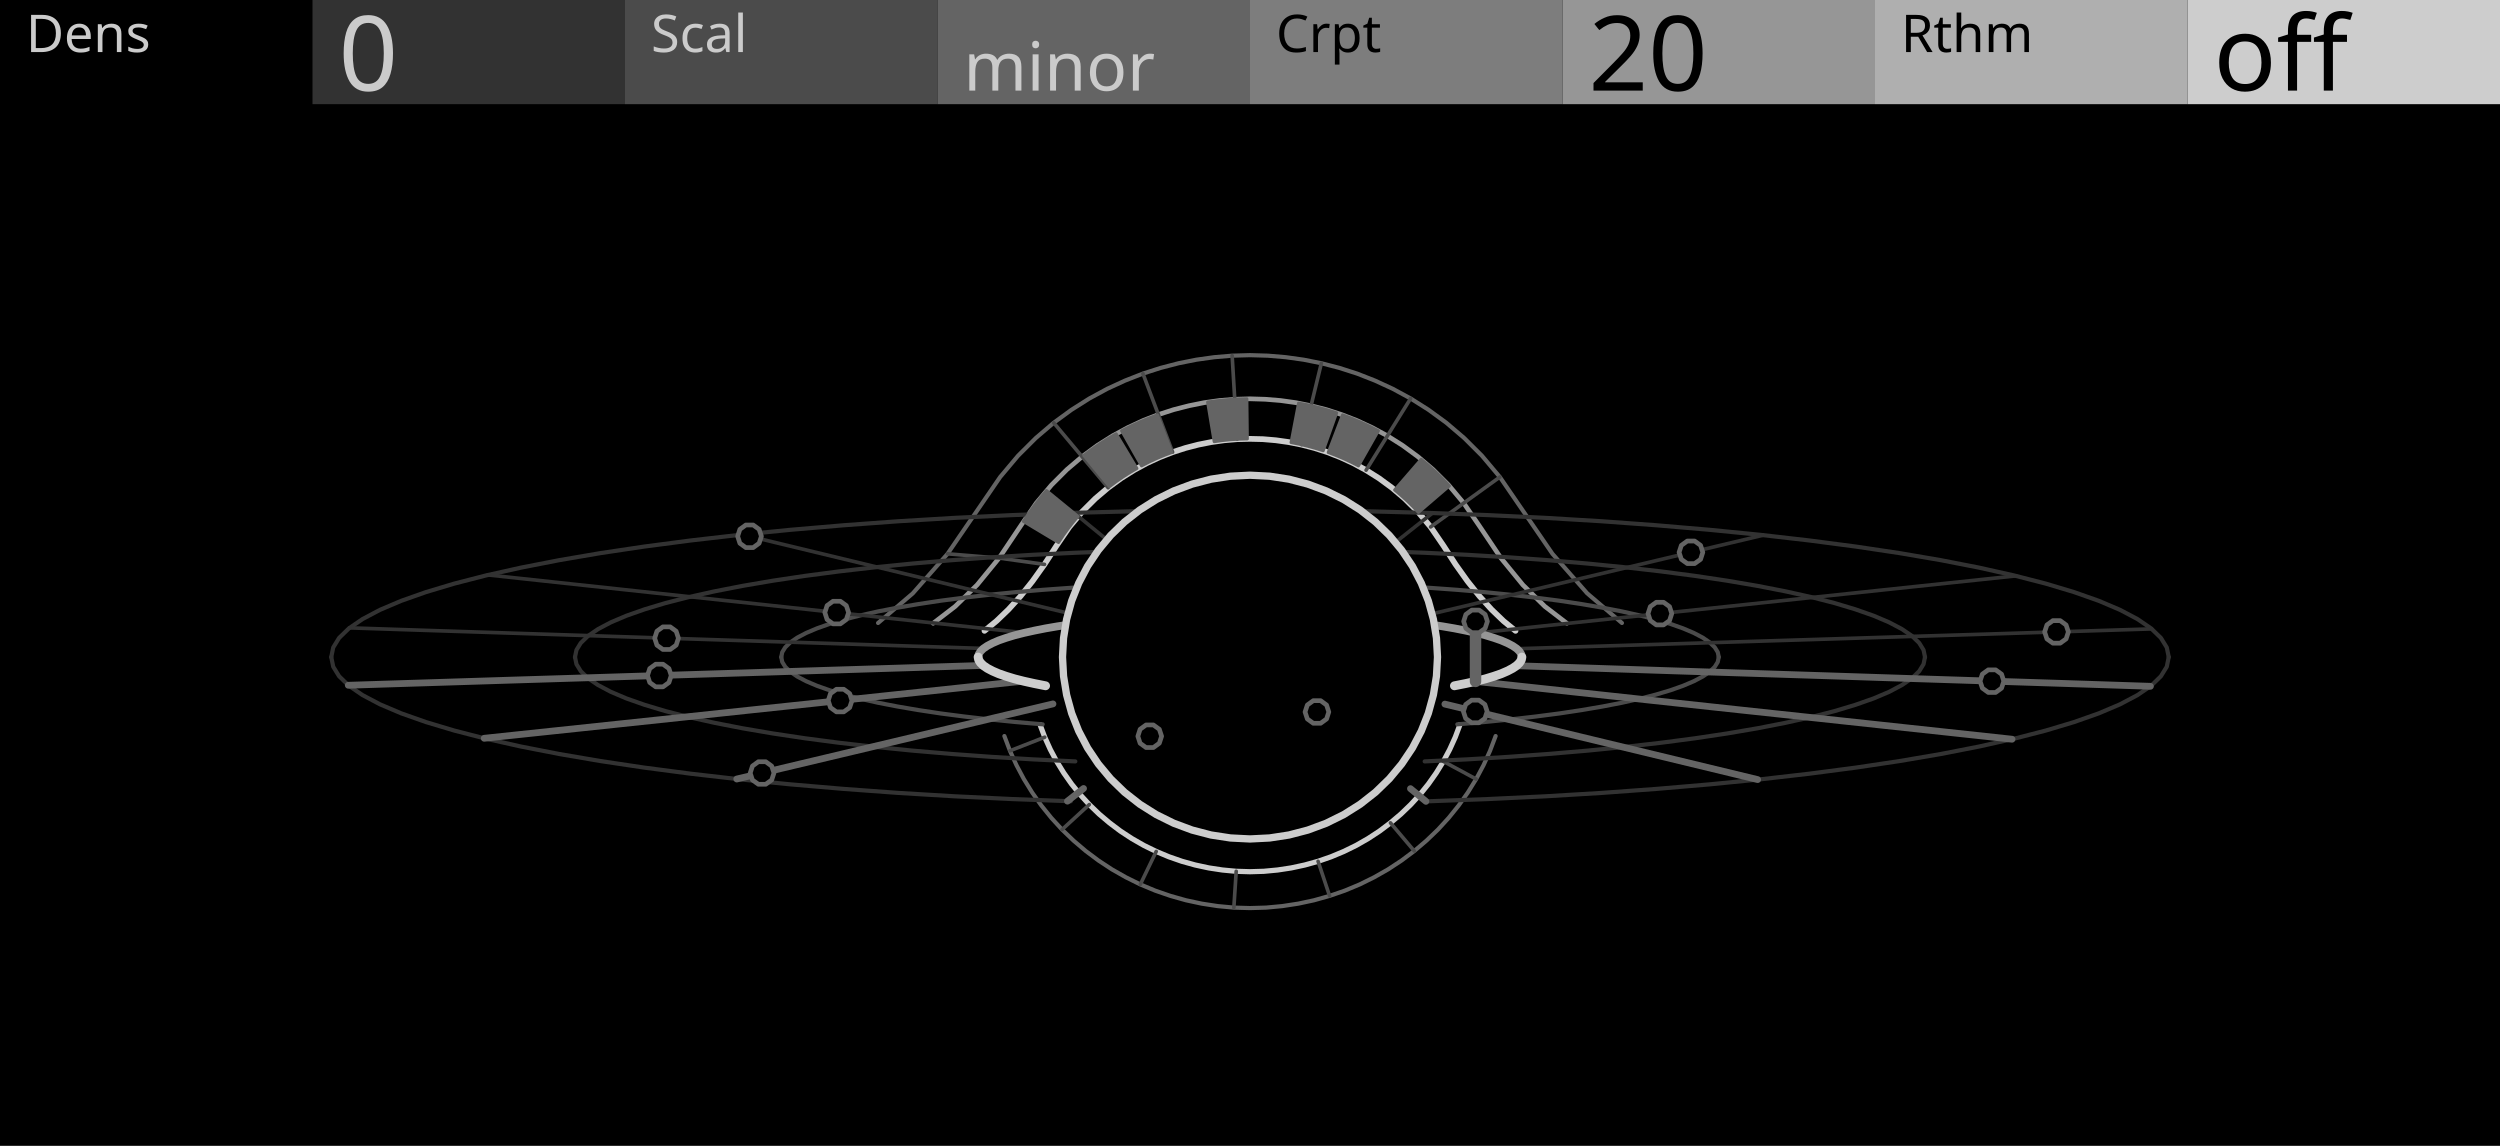
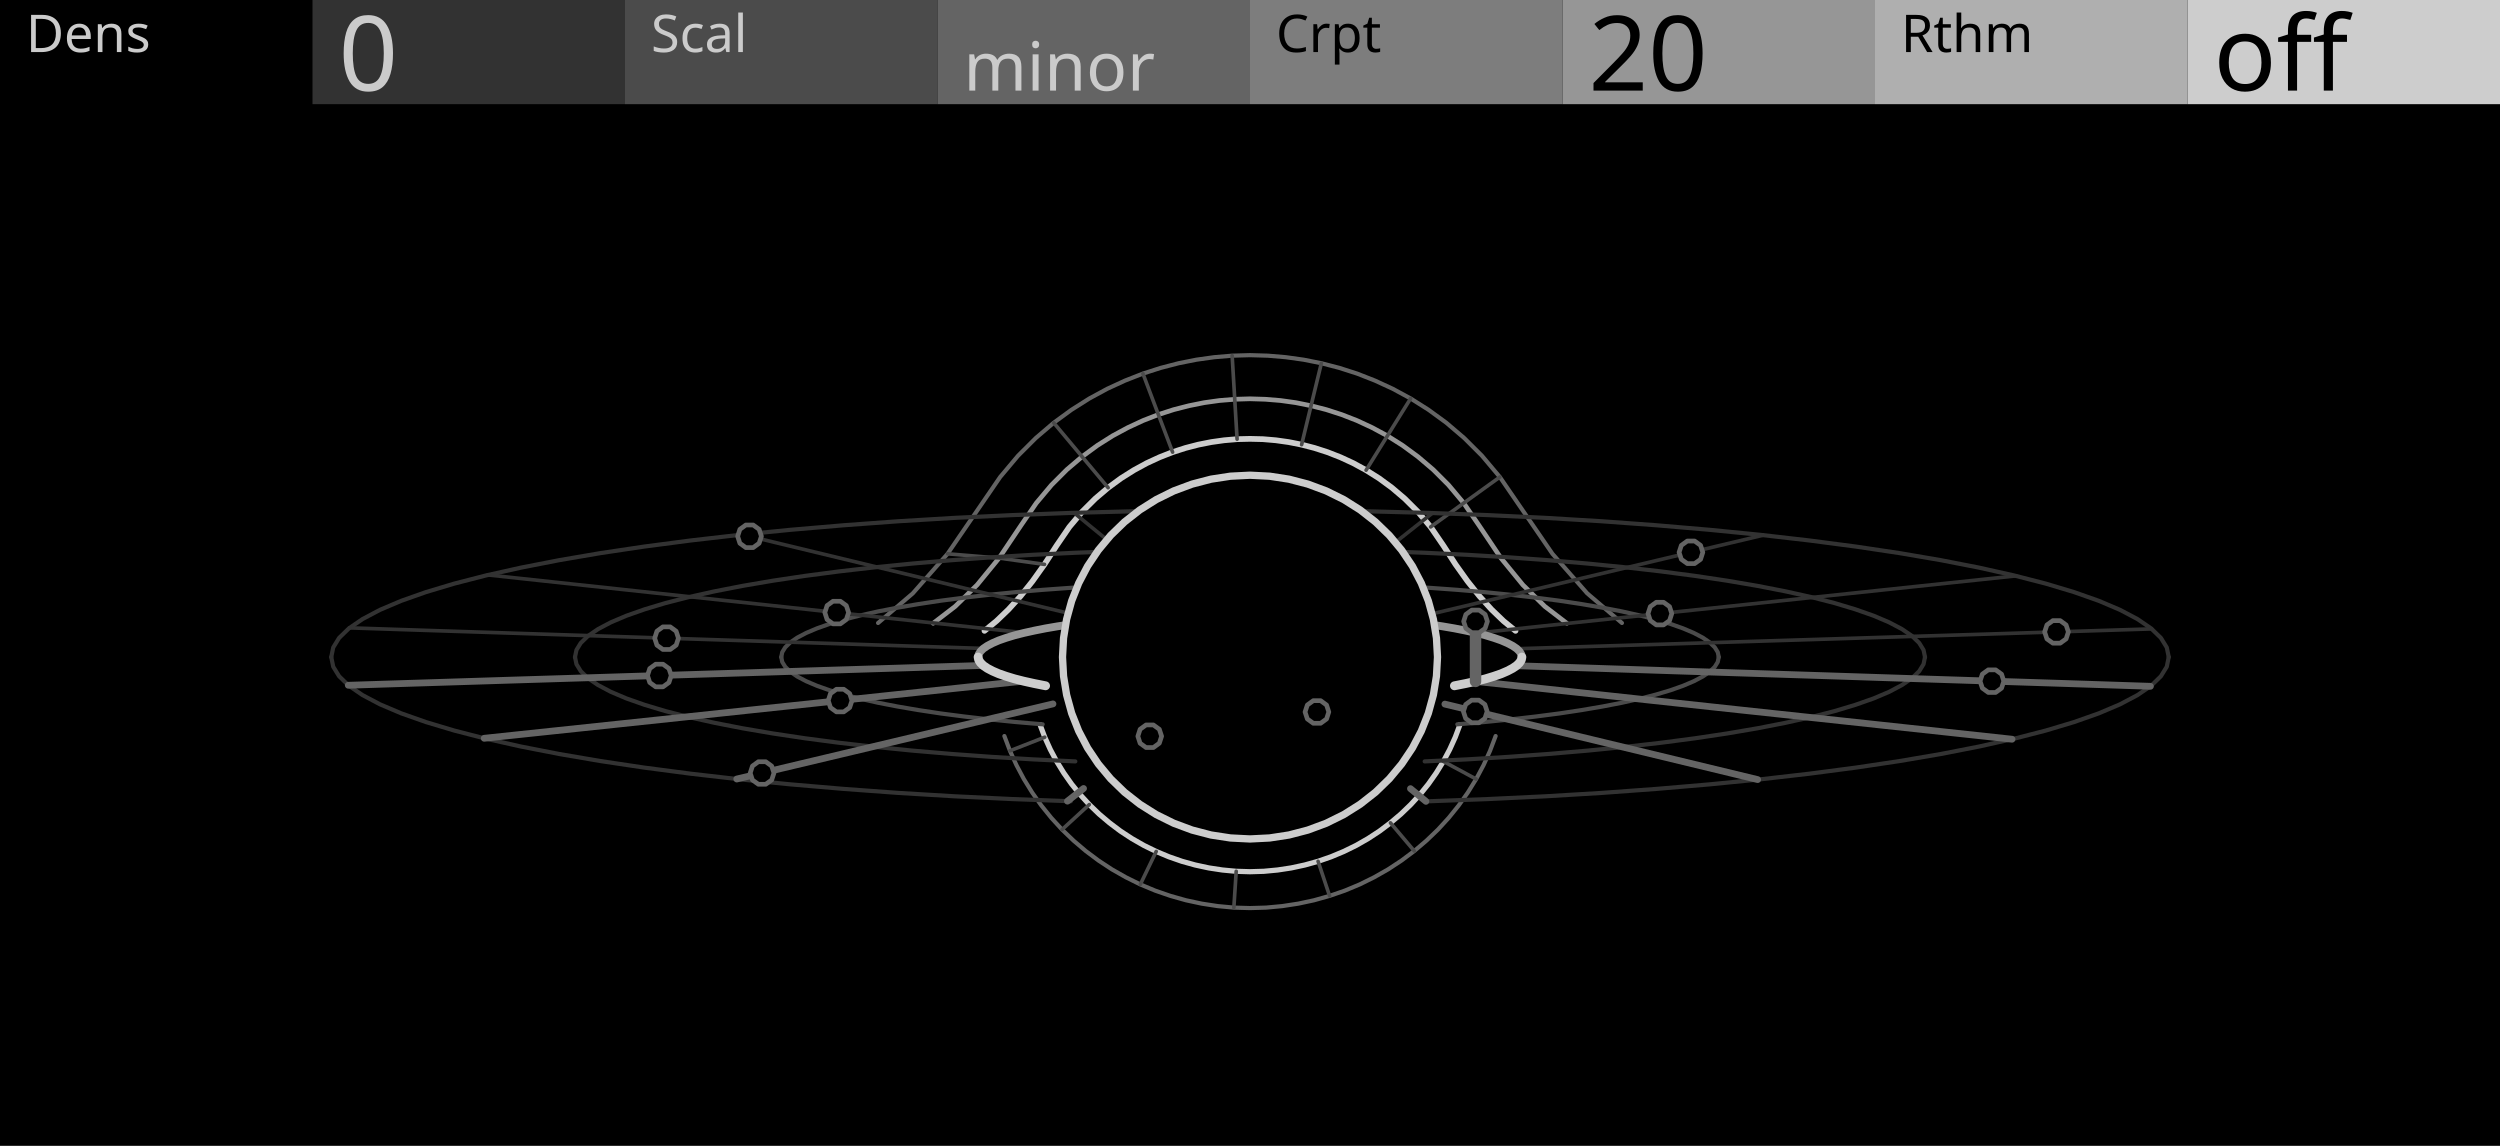
<svg xmlns="http://www.w3.org/2000/svg" width="480" height="220" viewBox="0 0 480 220">
  <rect x="0" y="0" width="480" height="220" fill="#000000" stroke="none" />
  <path d="M189.02,121.12 L191.33,119.23 L193.63,117.02 L195.94,114.47 L198.24,111.59 L200.54,108.36 L202.85,104.78 L205.32,101.17 L207.8,98.22 L210.28,95.75 L212.76,93.64 L215.23,91.83 L217.71,90.27 L220.19,88.92 L222.66,87.78 L225.14,86.81 L227.62,86.01 L230.09,85.37 L232.57,84.88 L235.05,84.53 L237.52,84.32 L240,84.26 L242.48,84.32 L244.95,84.53 L247.43,84.88 L249.91,85.37 L252.38,86.01 L254.86,86.81 L257.34,87.78 L259.81,88.92 L262.29,90.27 L264.77,91.83 L267.24,93.64 L269.72,95.75 L272.2,98.22 L274.68,101.17 L277.15,104.78 L279.46,108.36 L281.76,111.59 L284.06,114.47 L286.37,117.02 L288.67,119.23 L290.98,121.12" fill="none" stroke="#CDCDCD" stroke-width="1.1" stroke-linejoin="round" stroke-linecap="round" />
  <path d="M179.17,119.67 L183.38,116.44 L187.6,112.31 L191.82,107.15 L196.04,100.86 L198.97,96.59 L201.9,93.1 L204.83,90.17 L207.76,87.68 L210.69,85.53 L213.62,83.68 L216.55,82.1 L219.48,80.74 L222.41,79.6 L225.35,78.65 L228.28,77.9 L231.21,77.31 L234.14,76.9 L237.07,76.66 L240,76.57 L242.93,76.66 L245.86,76.9 L248.79,77.31 L251.72,77.9 L254.65,78.65 L257.59,79.6 L260.52,80.74 L263.45,82.1 L266.38,83.68 L269.31,85.53 L272.24,87.68 L275.17,90.17 L278.1,93.1 L281.03,96.59 L283.96,100.86 L288.18,107.15 L292.4,112.31 L296.62,116.44 L300.83,119.67" fill="none" stroke="#969696" stroke-width="0.9" stroke-linejoin="round" stroke-linecap="round" />
  <path d="M168.59,119.61 L175.26,113.92 L181.93,106.33 L188.61,96.58 L192.03,91.59 L195.46,87.51 L198.89,84.09 L202.31,81.17 L205.74,78.67 L209.16,76.51 L212.59,74.65 L216.02,73.07 L219.44,71.73 L222.87,70.63 L226.3,69.74 L229.72,69.06 L233.15,68.58 L236.57,68.29 L240,68.19 L243.43,68.29 L246.85,68.58 L250.28,69.06 L253.7,69.74 L257.13,70.63 L260.56,71.73 L263.98,73.07 L267.41,74.65 L270.84,76.51 L274.26,78.67 L277.69,81.17 L281.11,84.09 L284.54,87.51 L287.97,91.59 L291.39,96.58 L298.07,106.33 L304.74,113.92 L311.41,119.61" fill="none" stroke="#646464" stroke-width="0.8" stroke-linejoin="round" stroke-linecap="round" />
  <path d="M200.54,108.36 L191.82,107.15 L181.93,106.33" fill="none" stroke="#4B4B4B" stroke-width="0.7" stroke-linejoin="round" stroke-linecap="round" />
  <path d="M212.76,93.64 L207.76,87.68 L202.31,81.17" fill="none" stroke="#4B4B4B" stroke-width="0.7" stroke-linejoin="round" stroke-linecap="round" />
  <path d="M225.14,86.81 L222.41,79.6 L219.44,71.73" fill="none" stroke="#4B4B4B" stroke-width="0.7" stroke-linejoin="round" stroke-linecap="round" />
  <path d="M237.52,84.32 L237.07,76.66 L236.57,68.29" fill="none" stroke="#4B4B4B" stroke-width="0.7" stroke-linejoin="round" stroke-linecap="round" />
  <path d="M249.91,85.37 L251.72,77.9 L253.7,69.74" fill="none" stroke="#4B4B4B" stroke-width="0.7" stroke-linejoin="round" stroke-linecap="round" />
  <path d="M262.29,90.27 L266.38,83.68 L270.84,76.51" fill="none" stroke="#4B4B4B" stroke-width="0.7" stroke-linejoin="round" stroke-linecap="round" />
  <path d="M274.68,101.17 L281.03,96.59 L287.97,91.59" fill="none" stroke="#4B4B4B" stroke-width="0.7" stroke-linejoin="round" stroke-linecap="round" />
  <path d="M280.32,139.12 L279.41,141.54 L278.34,143.9 L277.12,146.19 L275.76,148.4 L274.26,150.53 L272.62,152.56 L270.86,154.48 L268.97,156.3 L266.97,157.99 L264.87,159.57 L262.67,161.01 L260.38,162.32 L258.01,163.48 L255.57,164.5 L253.07,165.37 L250.52,166.08 L247.92,166.64 L245.3,167.04 L242.65,167.29 L240,167.37 L237.35,167.29 L234.7,167.04 L232.08,166.64 L229.48,166.08 L226.93,165.37 L224.43,164.5 L221.99,163.48 L219.62,162.32 L217.33,161.01 L215.13,159.57 L213.03,157.99 L211.03,156.3 L209.14,154.48 L207.38,152.56 L205.74,150.53 L204.24,148.4 L202.88,146.19 L201.66,143.9 L200.59,141.54 L199.68,139.12" fill="none" stroke="#CDCDCD" stroke-width="1" stroke-linejoin="round" stroke-linecap="round" />
  <path d="M287.16,141.32 L286.09,144.15 L284.84,146.91 L283.42,149.58 L281.82,152.17 L280.06,154.66 L278.15,157.03 L276.09,159.28 L273.88,161.4 L271.54,163.39 L269.08,165.23 L266.51,166.92 L263.83,168.44 L261.06,169.81 L258.21,171 L255.28,172.01 L252.3,172.85 L249.27,173.5 L246.2,173.97 L243.1,174.26 L240,174.35 L236.9,174.26 L233.8,173.97 L230.73,173.5 L227.7,172.85 L224.72,172.01 L221.79,171 L218.94,169.81 L216.17,168.44 L213.49,166.92 L210.92,165.23 L208.46,163.39 L206.12,161.4 L203.91,159.28 L201.85,157.03 L199.94,154.66 L198.18,152.17 L196.58,149.58 L195.16,146.91 L193.91,144.15 L192.84,141.32" fill="none" stroke="#646464" stroke-width="0.8" stroke-linejoin="round" stroke-linecap="round" />
  <path d="M277.12,146.19 L283.42,149.58" fill="none" stroke="#4B4B4B" stroke-width="0.7" stroke-linejoin="round" stroke-linecap="round" />
  <path d="M266.97,157.99 L271.54,163.39" fill="none" stroke="#4B4B4B" stroke-width="0.7" stroke-linejoin="round" stroke-linecap="round" />
  <path d="M253.07,165.37 L255.28,172.01" fill="none" stroke="#4B4B4B" stroke-width="0.7" stroke-linejoin="round" stroke-linecap="round" />
  <path d="M237.35,167.29 L236.9,174.26" fill="none" stroke="#4B4B4B" stroke-width="0.7" stroke-linejoin="round" stroke-linecap="round" />
  <path d="M221.99,163.48 L218.94,169.81" fill="none" stroke="#4B4B4B" stroke-width="0.7" stroke-linejoin="round" stroke-linecap="round" />
  <path d="M209.14,154.48 L203.91,159.28" fill="none" stroke="#4B4B4B" stroke-width="0.7" stroke-linejoin="round" stroke-linecap="round" />
  <path d="M200.59,141.54 L193.91,144.15" fill="none" stroke="#4B4B4B" stroke-width="0.7" stroke-linejoin="round" stroke-linecap="round" />
  <path d="M187.8,126.16 L187.91,125.61 L188.25,125.07 L188.8,124.53 L189.58,124 L190.57,123.48 L191.77,122.96 L193.18,122.47 L194.79,121.98 L196.6,121.52 L198.59,121.08 L200.75,120.65 L203.09,120.25 L205.58,119.88 L208.22,119.53 L211,119.22 L213.9,118.93 L216.91,118.67 L220.02,118.44 L223.22,118.25 L226.49,118.09 L229.82,117.97 L233.19,117.88 L236.59,117.83 L240,117.81 L243.41,117.83 L246.81,117.88 L250.18,117.97 L253.51,118.09 L256.78,118.25 L259.98,118.44 L263.09,118.67 L266.1,118.93 L269,119.22 L271.78,119.53 L274.42,119.88 L276.91,120.25 L279.25,120.65 L281.41,121.08 L283.4,121.52 L285.21,121.98 L286.82,122.47 L288.23,122.96 L289.43,123.48 L290.42,124 L291.2,124.53 L291.75,125.07 L292.09,125.61 L292.2,126.16" fill="none" stroke="#4B4B4B" stroke-width="0.8" stroke-linejoin="round" stroke-linecap="round" />
  <path d="M150,126.16 L150.19,125.22 L150.77,124.28 L151.73,123.35 L153.07,122.43 L154.78,121.53 L156.85,120.65 L159.28,119.79 L162.06,118.96 L165.17,118.16 L168.6,117.39 L172.33,116.67 L176.36,115.98 L180.66,115.33 L185.21,114.74 L190,114.19 L195,113.69 L200.19,113.25 L205.56,112.86 L211.07,112.52 L216.71,112.25 L222.44,112.04 L228.25,111.88 L234.11,111.79 L240,111.76 L245.89,111.79 L251.75,111.88 L257.56,112.04 L263.29,112.25 L268.93,112.52 L274.44,112.86 L279.81,113.25 L285,113.69 L290,114.19 L294.79,114.74 L299.34,115.33 L303.64,115.98 L307.67,116.67 L311.4,117.39 L314.83,118.16 L317.94,118.96 L320.72,119.79 L323.15,120.65 L325.22,121.53 L326.93,122.43 L328.27,123.35 L329.23,124.28 L329.81,125.22 L330,126.16" fill="none" stroke="#4B4B4B" stroke-width="0.8" stroke-linejoin="round" stroke-linecap="round" />
  <path d="M110.4,126.16 L110.68,124.8 L111.51,123.45 L112.89,122.11 L114.82,120.79 L117.28,119.49 L120.27,118.22 L123.77,116.99 L127.76,115.79 L132.24,114.64 L137.18,113.54 L142.56,112.49 L148.36,111.5 L154.55,110.57 L161.1,109.71 L168,108.92 L175.2,108.2 L182.68,107.56 L190.4,107 L198.34,106.52 L206.46,106.13 L214.72,105.82 L223.08,105.6 L231.52,105.47 L240,105.42 L248.48,105.47 L256.92,105.6 L265.28,105.82 L273.54,106.13 L281.66,106.52 L289.6,107 L297.32,107.56 L304.8,108.2 L312,108.92 L318.9,109.71 L325.45,110.57 L331.64,111.5 L337.44,112.49 L342.82,113.54 L347.76,114.64 L352.24,115.79 L356.23,116.99 L359.73,118.22 L362.72,119.49 L365.18,120.79 L367.11,122.11 L368.49,123.45 L369.32,124.8 L369.6,126.16" fill="none" stroke="#323232" stroke-width="0.8" stroke-linejoin="round" stroke-linecap="round" />
  <path d="M63.6,126.16 L63.98,124.31 L65.11,122.48 L66.99,120.65 L69.61,118.86 L72.96,117.09 L77.03,115.36 L81.79,113.68 L87.23,112.05 L93.33,110.48 L100.05,108.98 L107.38,107.55 L115.27,106.2 L123.69,104.94 L132.61,103.77 L142,102.69 L151.8,101.72 L161.98,100.85 L172.49,100.08 L183.3,99.43 L194.34,98.9 L205.59,98.48 L216.98,98.18 L228.46,98 L240,97.94 L251.54,98 L263.02,98.18 L274.41,98.48 L285.66,98.9 L296.7,99.43 L307.51,100.08 L318.02,100.85 L328.2,101.72 L338,102.69 L347.39,103.77 L356.31,104.94 L364.73,106.2 L372.62,107.55 L379.95,108.98 L386.67,110.48 L392.77,112.05 L398.21,113.68 L402.97,115.36 L407.04,117.09 L410.39,118.86 L413.01,120.65 L414.89,122.48 L416.02,124.31 L416.4,126.16" fill="none" stroke="#323232" stroke-width="0.8" stroke-linejoin="round" stroke-linecap="round" />
  <path d="M188.84,124.5 L173.62,124.01 L158.41,123.51 L143.19,123.02 L127.98,122.53 L112.76,122.03 L97.55,121.54 L82.33,121.05 L67.12,120.55" fill="none" stroke="#323232" stroke-width="0.7" stroke-linejoin="round" stroke-linecap="round" />
  <path d="M196.7,121.49 L183.83,120.11 L170.95,118.72 L158.07,117.33 L145.2,115.94 L132.32,114.56 L119.44,113.17 L106.56,111.78 L93.69,110.39" fill="none" stroke="#323232" stroke-width="0.7" stroke-linejoin="round" stroke-linecap="round" />
  <path d="M211.16,119.2 L202.58,117.13 L194,115.06 L185.42,112.99 L176.85,110.92 L168.27,108.85 L159.69,106.78 L151.11,104.71 L142.53,102.64" fill="none" stroke="#323232" stroke-width="0.7" stroke-linejoin="round" stroke-linecap="round" />
  <path d="M230,117.96 L227.03,115.52 L224.06,113.09 L221.08,110.65 L218.11,108.21 L215.14,105.77 L212.16,103.33 L209.19,100.9 L206.22,98.46" fill="none" stroke="#323232" stroke-width="0.7" stroke-linejoin="round" stroke-linecap="round" />
  <path d="M250.37,117.97 L253.45,115.54 L256.54,113.11 L259.62,110.67 L262.71,108.24 L265.79,105.8 L268.88,103.37 L271.96,100.93 L275.05,98.5" fill="none" stroke="#323232" stroke-width="0.7" stroke-linejoin="round" stroke-linecap="round" />
  <path d="M269.16,119.23 L277.83,117.17 L286.5,115.11 L295.18,113.05 L303.85,110.99 L312.52,108.93 L321.19,106.87 L329.87,104.81 L338.54,102.75" fill="none" stroke="#323232" stroke-width="0.7" stroke-linejoin="round" stroke-linecap="round" />
  <path d="M283.51,121.55 L296.45,120.17 L309.39,118.8 L322.33,117.43 L335.27,116.06 L348.21,114.68 L361.15,113.31 L374.09,111.94 L387.03,110.57" fill="none" stroke="#323232" stroke-width="0.7" stroke-linejoin="round" stroke-linecap="round" />
  <path d="M291.23,124.56 L306.47,124.08 L321.71,123.61 L336.95,123.13 L352.18,122.66 L367.42,122.18 L382.66,121.71 L397.9,121.23 L413.13,120.75" fill="none" stroke="#323232" stroke-width="0.7" stroke-linejoin="round" stroke-linecap="round" />
-   <path d="M203.24,104.15 L204.1,102.85 L205.01,101.58 L205.97,100.34 L206.98,99.14 L200.92,94.19 L199.73,95.61 L198.6,97.07 L197.52,98.57 L196.5,100.11 Z" fill="#646464" stroke="#646464" stroke-width="0.6" stroke-linejoin="round" stroke-linecap="round" />
-   <path d="M213.02,93.43 L214.28,92.49 L215.58,91.59 L216.91,90.74 L218.28,89.94 L214.3,83.3 L212.68,84.25 L211.11,85.25 L209.57,86.32 L208.08,87.43 Z" fill="#646464" stroke="#646464" stroke-width="0.6" stroke-linejoin="round" stroke-linecap="round" />
-   <path d="M219.18,89.44 L220.59,88.72 L222.03,88.05 L223.49,87.44 L224.97,86.87 L222.22,79.67 L220.46,80.34 L218.73,81.07 L217.03,81.86 L215.36,82.71 Z" fill="#646464" stroke="#646464" stroke-width="0.6" stroke-linejoin="round" stroke-linecap="round" />
-   <path d="M233.13,84.79 L234.71,84.57 L236.3,84.41 L237.89,84.31 L239.48,84.26 L239.39,76.58 L237.5,76.63 L235.62,76.76 L233.74,76.95 L231.87,77.2 Z" fill="#646464" stroke="#646464" stroke-width="0.6" stroke-linejoin="round" stroke-linecap="round" />
-   <path d="M247.89,84.96 L249.45,85.27 L251,85.64 L252.53,86.06 L254.05,86.53 L256.63,79.27 L254.83,78.71 L253.02,78.21 L251.18,77.77 L249.33,77.41 Z" fill="#646464" stroke="#646464" stroke-width="0.6" stroke-linejoin="round" stroke-linecap="round" />
-   <path d="M255.03,86.87 L256.51,87.44 L257.97,88.05 L259.41,88.72 L260.82,89.44 L264.64,82.71 L262.97,81.86 L261.27,81.07 L259.54,80.34 L257.78,79.67 Z" fill="#646464" stroke="#646464" stroke-width="0.6" stroke-linejoin="round" stroke-linecap="round" />
-   <path d="M267.78,94.07 L268.98,95.09 L270.14,96.14 L271.27,97.24 L272.34,98.38 L278.27,93.29 L277,91.94 L275.67,90.64 L274.3,89.39 L272.87,88.19 Z" fill="#646464" stroke="#646464" stroke-width="0.6" stroke-linejoin="round" stroke-linecap="round" />
  <path d="M187.8,126.16 L187.91,125.61 L188.25,125.07 L188.8,124.53 L189.58,124 L190.57,123.48 L191.77,122.96 L193.18,122.47 L194.79,121.98 L196.6,121.52 L198.59,121.08 L200.75,120.65 L203.09,120.25 L205.58,119.88 L208.22,119.53 L211,119.22 L213.9,118.93 L216.91,118.67 L220.02,118.44 L223.22,118.25 L226.49,118.09 L229.82,117.97 L233.19,117.88 L236.59,117.83 L240,117.81 L243.41,117.83 L246.81,117.88 L250.18,117.97 L253.51,118.09 L256.78,118.25 L259.98,118.44 L263.09,118.67 L266.1,118.93 L269,119.22 L271.78,119.53 L274.42,119.88 L276.91,120.25 L279.25,120.65 L281.41,121.08 L283.4,121.52 L285.21,121.98 L286.82,122.47 L288.23,122.96 L289.43,123.48 L290.42,124 L291.2,124.53 L291.75,125.07 L292.09,125.61 L292.2,126.16" fill="none" stroke="#646464" stroke-width="1" stroke-linejoin="round" stroke-linecap="round" />
  <path d="M187.8,126.16 L187.91,125.61 L188.25,125.07 L188.8,124.53 L189.58,124 L190.57,123.48 L191.77,122.96 L193.18,122.47 L194.79,121.98 L196.6,121.52 L198.59,121.08 L200.75,120.65 L203.09,120.25 L205.58,119.88 L208.22,119.53 L211,119.22 L213.9,118.93 L216.91,118.67 L220.02,118.44 L223.22,118.25 L226.49,118.09 L229.82,117.97 L233.19,117.88 L236.59,117.83 L240,117.81 L243.41,117.83 L246.81,117.88 L250.18,117.97 L253.51,118.09 L256.78,118.25 L259.98,118.44 L263.09,118.67 L266.1,118.93 L269,119.22 L271.78,119.53 L274.42,119.88 L276.91,120.25 L279.25,120.65 L281.41,121.08 L283.4,121.52 L285.21,121.98 L286.82,122.47 L288.23,122.96 L289.43,123.48 L290.42,124 L291.2,124.53 L291.75,125.07 L292.09,125.61 L292.2,126.16" fill="none" stroke="#969696" stroke-width="1.5" stroke-linejoin="round" stroke-linecap="round" />
  <path d="M130.26,122.53 L129.82,123.87 L128.68,124.7 L127.27,124.7 L126.13,123.87 L125.7,122.53 L126.13,121.19 L127.27,120.36 L128.68,120.36 L129.82,121.19 L130.26,122.53 Z" fill="#000000" stroke="#646464" stroke-width="0.9" stroke-linejoin="round" stroke-linecap="round" />
  <path d="M162.93,117.61 L162.49,118.95 L161.35,119.78 L159.94,119.78 L158.8,118.95 L158.37,117.61 L158.8,116.27 L159.94,115.44 L161.35,115.44 L162.49,116.27 L162.93,117.61 Z" fill="#000000" stroke="#646464" stroke-width="0.9" stroke-linejoin="round" stroke-linecap="round" />
  <path d="M146.19,102.97 L145.75,104.31 L144.61,105.14 L143.2,105.14 L142.06,104.31 L141.63,102.97 L142.06,101.63 L143.2,100.8 L144.61,100.8 L145.75,101.63 L146.19,102.97 Z" fill="#000000" stroke="#646464" stroke-width="0.9" stroke-linejoin="round" stroke-linecap="round" />
  <path d="M216.58,105.09 L216.15,106.43 L215.01,107.26 L213.6,107.26 L212.46,106.43 L212.02,105.09 L212.46,103.75 L213.6,102.92 L215.01,102.92 L216.15,103.75 L216.58,105.09 Z" fill="#000000" stroke="#646464" stroke-width="0.9" stroke-linejoin="round" stroke-linecap="round" />
  <path d="M254.62,116.42 L254.19,117.76 L253.05,118.58 L251.64,118.58 L250.5,117.76 L250.06,116.42 L250.5,115.08 L251.64,114.25 L253.05,114.25 L254.19,115.08 L254.62,116.42 Z" fill="#000000" stroke="#646464" stroke-width="0.9" stroke-linejoin="round" stroke-linecap="round" />
  <path d="M326.94,106.05 L326.51,107.39 L325.37,108.21 L323.96,108.21 L322.82,107.39 L322.38,106.05 L322.82,104.71 L323.96,103.88 L325.37,103.88 L326.51,104.71 L326.94,106.05 Z" fill="#000000" stroke="#646464" stroke-width="0.9" stroke-linejoin="round" stroke-linecap="round" />
  <path d="M320.98,117.81 L320.55,119.15 L319.41,119.98 L318,119.98 L316.86,119.15 L316.42,117.81 L316.86,116.47 L318,115.64 L319.41,115.64 L320.55,116.47 L320.98,117.81 Z" fill="#000000" stroke="#646464" stroke-width="0.9" stroke-linejoin="round" stroke-linecap="round" />
  <path d="M397.13,121.33 L396.69,122.67 L395.55,123.49 L394.15,123.49 L393.01,122.67 L392.57,121.33 L393.01,119.99 L394.15,119.16 L395.55,119.16 L396.69,119.99 L397.13,121.33 Z" fill="#000000" stroke="#646464" stroke-width="0.9" stroke-linejoin="round" stroke-linecap="round" />
  <path d="M276,126.16 L275.8,129.81 L275.21,133.42 L274.24,136.95 L272.89,140.36 L271.18,143.62 L269.12,146.69 L266.75,149.53 L264.09,152.11 L261.16,154.41 L258,156.4 L254.64,158.06 L251.12,159.37 L247.48,160.32 L243.76,160.89 L240,161.08 L236.24,160.89 L232.52,160.32 L228.88,159.37 L225.36,158.06 L222,156.4 L218.84,154.41 L215.91,152.11 L213.25,149.53 L210.88,146.69 L208.82,143.62 L207.11,140.36 L205.76,136.95 L204.79,133.42 L204.2,129.81 L204,126.16 L204.2,122.51 L204.79,118.9 L205.76,115.37 L207.11,111.96 L208.82,108.7 L210.88,105.63 L213.25,102.79 L215.91,100.21 L218.84,97.91 L222,95.92 L225.36,94.26 L228.88,92.95 L232.52,92 L236.24,91.43 L240,91.24 L243.76,91.43 L247.48,92 L251.12,92.95 L254.64,94.26 L258,95.92 L261.16,97.91 L264.09,100.21 L266.75,102.79 L269.12,105.63 L271.18,108.7 L272.89,111.96 L274.24,115.37 L275.21,118.9 L275.8,122.51 L276,126.16 Z" fill="#000000" stroke="#CDCDCD" stroke-width="1.4" stroke-linejoin="round" stroke-linecap="round" />
  <path d="M292.2,126.16 L292.09,126.71 L291.75,127.25 L291.2,127.79 L290.42,128.32 L289.43,128.84 L288.23,129.36 L286.82,129.85 L285.21,130.34 L283.4,130.8 L281.41,131.24 L279.25,131.67" fill="none" stroke="#4B4B4B" stroke-width="0.8" stroke-linejoin="round" stroke-linecap="round" />
  <path d="M200.75,131.67 L198.59,131.24 L196.6,130.8 L194.79,130.34 L193.18,129.85 L191.77,129.36 L190.57,128.84 L189.58,128.32 L188.8,127.79 L188.25,127.25 L187.91,126.71 L187.8,126.16" fill="none" stroke="#4B4B4B" stroke-width="0.8" stroke-linejoin="round" stroke-linecap="round" />
  <path d="M330,126.16 L329.81,127.1 L329.23,128.04 L328.27,128.97 L326.93,129.89 L325.22,130.79 L323.15,131.67 L320.72,132.53 L317.94,133.36 L314.83,134.16 L311.4,134.93 L307.67,135.65 L303.64,136.34 L299.34,136.99 L294.79,137.58 L290,138.13 L285,138.63 L279.81,139.07" fill="none" stroke="#4B4B4B" stroke-width="0.8" stroke-linejoin="round" stroke-linecap="round" />
  <path d="M200.19,139.07 L195,138.63 L190,138.13 L185.21,137.58 L180.66,136.99 L176.36,136.34 L172.33,135.65 L168.6,134.93 L165.17,134.16 L162.06,133.36 L159.28,132.53 L156.85,131.67 L154.78,130.79 L153.07,129.89 L151.73,128.97 L150.77,128.04 L150.19,127.1 L150,126.16" fill="none" stroke="#4B4B4B" stroke-width="0.8" stroke-linejoin="round" stroke-linecap="round" />
  <path d="M369.6,126.16 L369.32,127.52 L368.49,128.87 L367.11,130.21 L365.18,131.53 L362.72,132.83 L359.73,134.1 L356.23,135.33 L352.24,136.53 L347.76,137.68 L342.82,138.78 L337.44,139.83 L331.64,140.82 L325.45,141.75 L318.9,142.61 L312,143.4 L304.8,144.12 L297.32,144.76 L289.6,145.32 L281.66,145.8 L273.54,146.19" fill="none" stroke="#323232" stroke-width="0.8" stroke-linejoin="round" stroke-linecap="round" />
  <path d="M206.46,146.19 L198.34,145.8 L190.4,145.32 L182.68,144.76 L175.2,144.12 L168,143.4 L161.1,142.61 L154.55,141.75 L148.36,140.82 L142.56,139.83 L137.18,138.78 L132.24,137.68 L127.76,136.53 L123.77,135.33 L120.27,134.1 L117.28,132.83 L114.82,131.53 L112.89,130.21 L111.51,128.87 L110.68,127.52 L110.4,126.16" fill="none" stroke="#323232" stroke-width="0.8" stroke-linejoin="round" stroke-linecap="round" />
  <path d="M416.4,126.16 L416.02,128.01 L414.89,129.84 L413.01,131.67 L410.39,133.46 L407.04,135.23 L402.97,136.96 L398.21,138.64 L392.77,140.27 L386.67,141.84 L379.95,143.34 L372.62,144.77 L364.73,146.12 L356.31,147.38 L347.39,148.55 L338,149.63 L328.2,150.6 L318.02,151.47 L307.51,152.24 L296.7,152.89 L285.66,153.42 L274.41,153.84" fill="none" stroke="#323232" stroke-width="0.8" stroke-linejoin="round" stroke-linecap="round" />
  <path d="M205.59,153.84 L194.34,153.42 L183.3,152.89 L172.49,152.24 L161.98,151.47 L151.8,150.6 L142,149.63 L132.61,148.55 L123.69,147.38 L115.27,146.12 L107.38,144.77 L100.05,143.34 L93.33,141.84 L87.23,140.27 L81.79,138.64 L77.03,136.96 L72.96,135.23 L69.61,133.46 L66.99,131.67 L65.11,129.84 L63.98,128.01 L63.6,126.16" fill="none" stroke="#323232" stroke-width="0.8" stroke-linejoin="round" stroke-linecap="round" />
  <path d="M291.16,127.82 L306.38,128.31 L321.59,128.81 L336.81,129.3 L352.02,129.79 L367.24,130.29 L382.45,130.78 L397.67,131.27 L412.88,131.77" fill="none" stroke="#646464" stroke-width="1.3" stroke-linejoin="round" stroke-linecap="round" />
  <path d="M283.3,130.83 L296.17,132.21 L309.05,133.6 L321.93,134.99 L334.8,136.38 L347.68,137.76 L360.56,139.15 L373.44,140.54 L386.31,141.93" fill="none" stroke="#646464" stroke-width="1.3" stroke-linejoin="round" stroke-linecap="round" />
  <path d="M277.42,135.19 L286,137.26 L294.58,139.33 L303.15,141.4 L311.73,143.47 L320.31,145.54 L328.89,147.61 L337.47,149.68" fill="none" stroke="#646464" stroke-width="1.3" stroke-linejoin="round" stroke-linecap="round" />
  <path d="M270.81,151.42 L273.78,153.86" fill="none" stroke="#646464" stroke-width="1.3" stroke-linejoin="round" stroke-linecap="round" />
  <path d="M208.04,151.39 L204.95,153.82" fill="none" stroke="#646464" stroke-width="1.3" stroke-linejoin="round" stroke-linecap="round" />
  <path d="M202.17,135.15 L193.5,137.21 L184.82,139.27 L176.15,141.33 L167.48,143.39 L158.81,145.45 L150.13,147.51 L141.46,149.57" fill="none" stroke="#646464" stroke-width="1.3" stroke-linejoin="round" stroke-linecap="round" />
  <path d="M196.49,130.77 L183.55,132.15 L170.61,133.52 L157.67,134.89 L144.73,136.26 L131.79,137.64 L118.85,139.01 L105.91,140.38 L92.97,141.75" fill="none" stroke="#646464" stroke-width="1.3" stroke-linejoin="round" stroke-linecap="round" />
  <path d="M188.77,127.76 L173.53,128.24 L158.29,128.71 L143.05,129.19 L127.82,129.66 L112.58,130.14 L97.34,130.61 L82.1,131.09 L66.87,131.57" fill="none" stroke="#646464" stroke-width="1.3" stroke-linejoin="round" stroke-linecap="round" />
  <path d="M292.2,126.16 L292.09,126.71 L291.75,127.25 L291.2,127.79 L290.42,128.32 L289.43,128.84 L288.23,129.36 L286.82,129.85 L285.21,130.34 L283.4,130.8 L281.41,131.24 L279.25,131.67" fill="none" stroke="#646464" stroke-width="1" stroke-linejoin="round" stroke-linecap="round" />
  <path d="M200.75,131.67 L198.59,131.24 L196.6,130.8 L194.79,130.34 L193.18,129.85 L191.77,129.36 L190.57,128.84 L189.58,128.32 L188.8,127.79 L188.25,127.25 L187.91,126.71 L187.8,126.16" fill="none" stroke="#646464" stroke-width="1" stroke-linejoin="round" stroke-linecap="round" />
  <path d="M292.2,126.16 L292.09,126.71 L291.75,127.25 L291.2,127.79 L290.42,128.32 L289.43,128.84 L288.23,129.36 L286.82,129.85 L285.21,130.34 L283.4,130.8 L281.41,131.24 L279.25,131.67" fill="none" stroke="#CDCDCD" stroke-width="1.7" stroke-linejoin="round" stroke-linecap="round" />
  <path d="M200.75,131.67 L198.59,131.24 L196.6,130.8 L194.79,130.34 L193.18,129.85 L191.77,129.36 L190.57,128.84 L189.58,128.32 L188.8,127.79 L188.25,127.25 L187.91,126.71 L187.8,126.16" fill="none" stroke="#CDCDCD" stroke-width="1.7" stroke-linejoin="round" stroke-linecap="round" />
  <path d="M384.73,130.78 L384.3,132.12 L383.16,132.95 L381.75,132.95 L380.61,132.12 L380.17,130.78 L380.61,129.44 L381.75,128.61 L383.16,128.61 L384.3,129.44 L384.73,130.78 Z" fill="#000000" stroke="#646464" stroke-width="0.9" stroke-linejoin="round" stroke-linecap="round" />
  <path d="M283.3,130.83 L283.3,119.31" fill="none" stroke="#646464" stroke-width="2.2" stroke-linejoin="round" stroke-linecap="round" />
  <path d="M285.58,119.31 L285.14,120.65 L284,121.47 L282.59,121.47 L281.45,120.65 L281.02,119.31 L281.45,117.97 L282.59,117.14 L284,117.14 L285.14,117.97 L285.58,119.31 Z" fill="#000000" stroke="#646464" stroke-width="0.9" stroke-linejoin="round" stroke-linecap="round" />
  <path d="M285.53,136.6 L285.1,137.94 L283.96,138.77 L282.55,138.77 L281.41,137.94 L280.97,136.6 L281.41,135.26 L282.55,134.43 L283.96,134.43 L285.1,135.26 L285.53,136.6 Z" fill="#000000" stroke="#646464" stroke-width="0.9" stroke-linejoin="round" stroke-linecap="round" />
  <path d="M255.13,136.7 L254.7,138.04 L253.56,138.87 L252.15,138.87 L251.01,138.04 L250.57,136.7 L251.01,135.36 L252.15,134.53 L253.56,134.53 L254.7,135.36 L255.13,136.7 Z" fill="#000000" stroke="#646464" stroke-width="0.9" stroke-linejoin="round" stroke-linecap="round" />
  <path d="M223.03,141.36 L222.59,142.7 L221.45,143.53 L220.04,143.53 L218.9,142.7 L218.47,141.36 L218.9,140.02 L220.04,139.19 L221.45,139.19 L222.59,140.02 L223.03,141.36 Z" fill="#000000" stroke="#646464" stroke-width="0.9" stroke-linejoin="round" stroke-linecap="round" />
  <path d="M148.6,148.42 L148.16,149.76 L147.02,150.58 L145.61,150.58 L144.47,149.76 L144.04,148.42 L144.47,147.08 L145.61,146.25 L147.02,146.25 L148.16,147.08 L148.6,148.42 Z" fill="#000000" stroke="#646464" stroke-width="0.9" stroke-linejoin="round" stroke-linecap="round" />
  <path d="M163.58,134.51 L163.14,135.85 L162,136.68 L160.59,136.68 L159.45,135.85 L159.02,134.51 L159.45,133.17 L160.59,132.34 L162,132.34 L163.14,133.17 L163.58,134.51 Z" fill="#000000" stroke="#646464" stroke-width="0.9" stroke-linejoin="round" stroke-linecap="round" />
  <path d="M128.88,129.7 L128.44,131.04 L127.3,131.87 L125.89,131.87 L124.75,131.04 L124.32,129.7 L124.75,128.36 L125.89,127.53 L127.3,127.53 L128.44,128.36 L128.88,129.7 Z" fill="#000000" stroke="#646464" stroke-width="0.9" stroke-linejoin="round" stroke-linecap="round" />
  <rect x="0" y="0" width="480" height="20" fill="#000000" stroke="none" />
  <rect x="0" y="0" width="60" height="20" fill="#000000" stroke="none" />
  <rect x="60" y="0" width="60" height="20" fill="#323232" stroke="none" />
  <rect x="120" y="0" width="60" height="20" fill="#4B4B4B" stroke="none" />
  <rect x="180" y="0" width="60" height="20" fill="#646464" stroke="none" />
  <rect x="240" y="0" width="60" height="20" fill="#7D7D7D" stroke="none" />
  <rect x="300" y="0" width="60" height="20" fill="#969696" stroke="none" />
  <rect x="360" y="0" width="60" height="20" fill="#AFAFAF" stroke="none" />
  <rect x="420" y="0" width="60" height="20" fill="#CDCDCD" stroke="none" />
  <text transform="matrix(1 0 0 1 5 10)" fill="#CBCBCB" font-family="UniversNextPro-Light" font-size="10px">Dens</text>
  <text transform="matrix(1 0 0 1 65 17.4)" fill="#CBCBCB" font-family="UniversNextPro-Light" font-size="20px">0</text>
  <text transform="matrix(1 0 0 1 125 10)" fill="#CBCBCB" font-family="UniversNextPro-Light" font-size="10px">Scal</text>
  <text transform="matrix(1 0 0 1 185 17.4)" fill="#CBCBCB" font-family="UniversNextPro-Light" font-size="13px">minor</text>
  <text transform="matrix(1 0 0 1 245 10)" fill="#000000" font-family="UniversNextPro-Light" font-size="10px">Crpt</text>
  <text transform="matrix(1 0 0 1 305 17.4)" fill="#000000" font-family="UniversNextPro-Light" font-size="20px">20</text>
  <text transform="matrix(1 0 0 1 365 10)" fill="#000000" font-family="UniversNextPro-Light" font-size="10px">Rthm</text>
  <text transform="matrix(1 0 0 1 425 17.4)" fill="#000000" font-family="UniversNextPro-Light" font-size="20px">off</text>
</svg>
